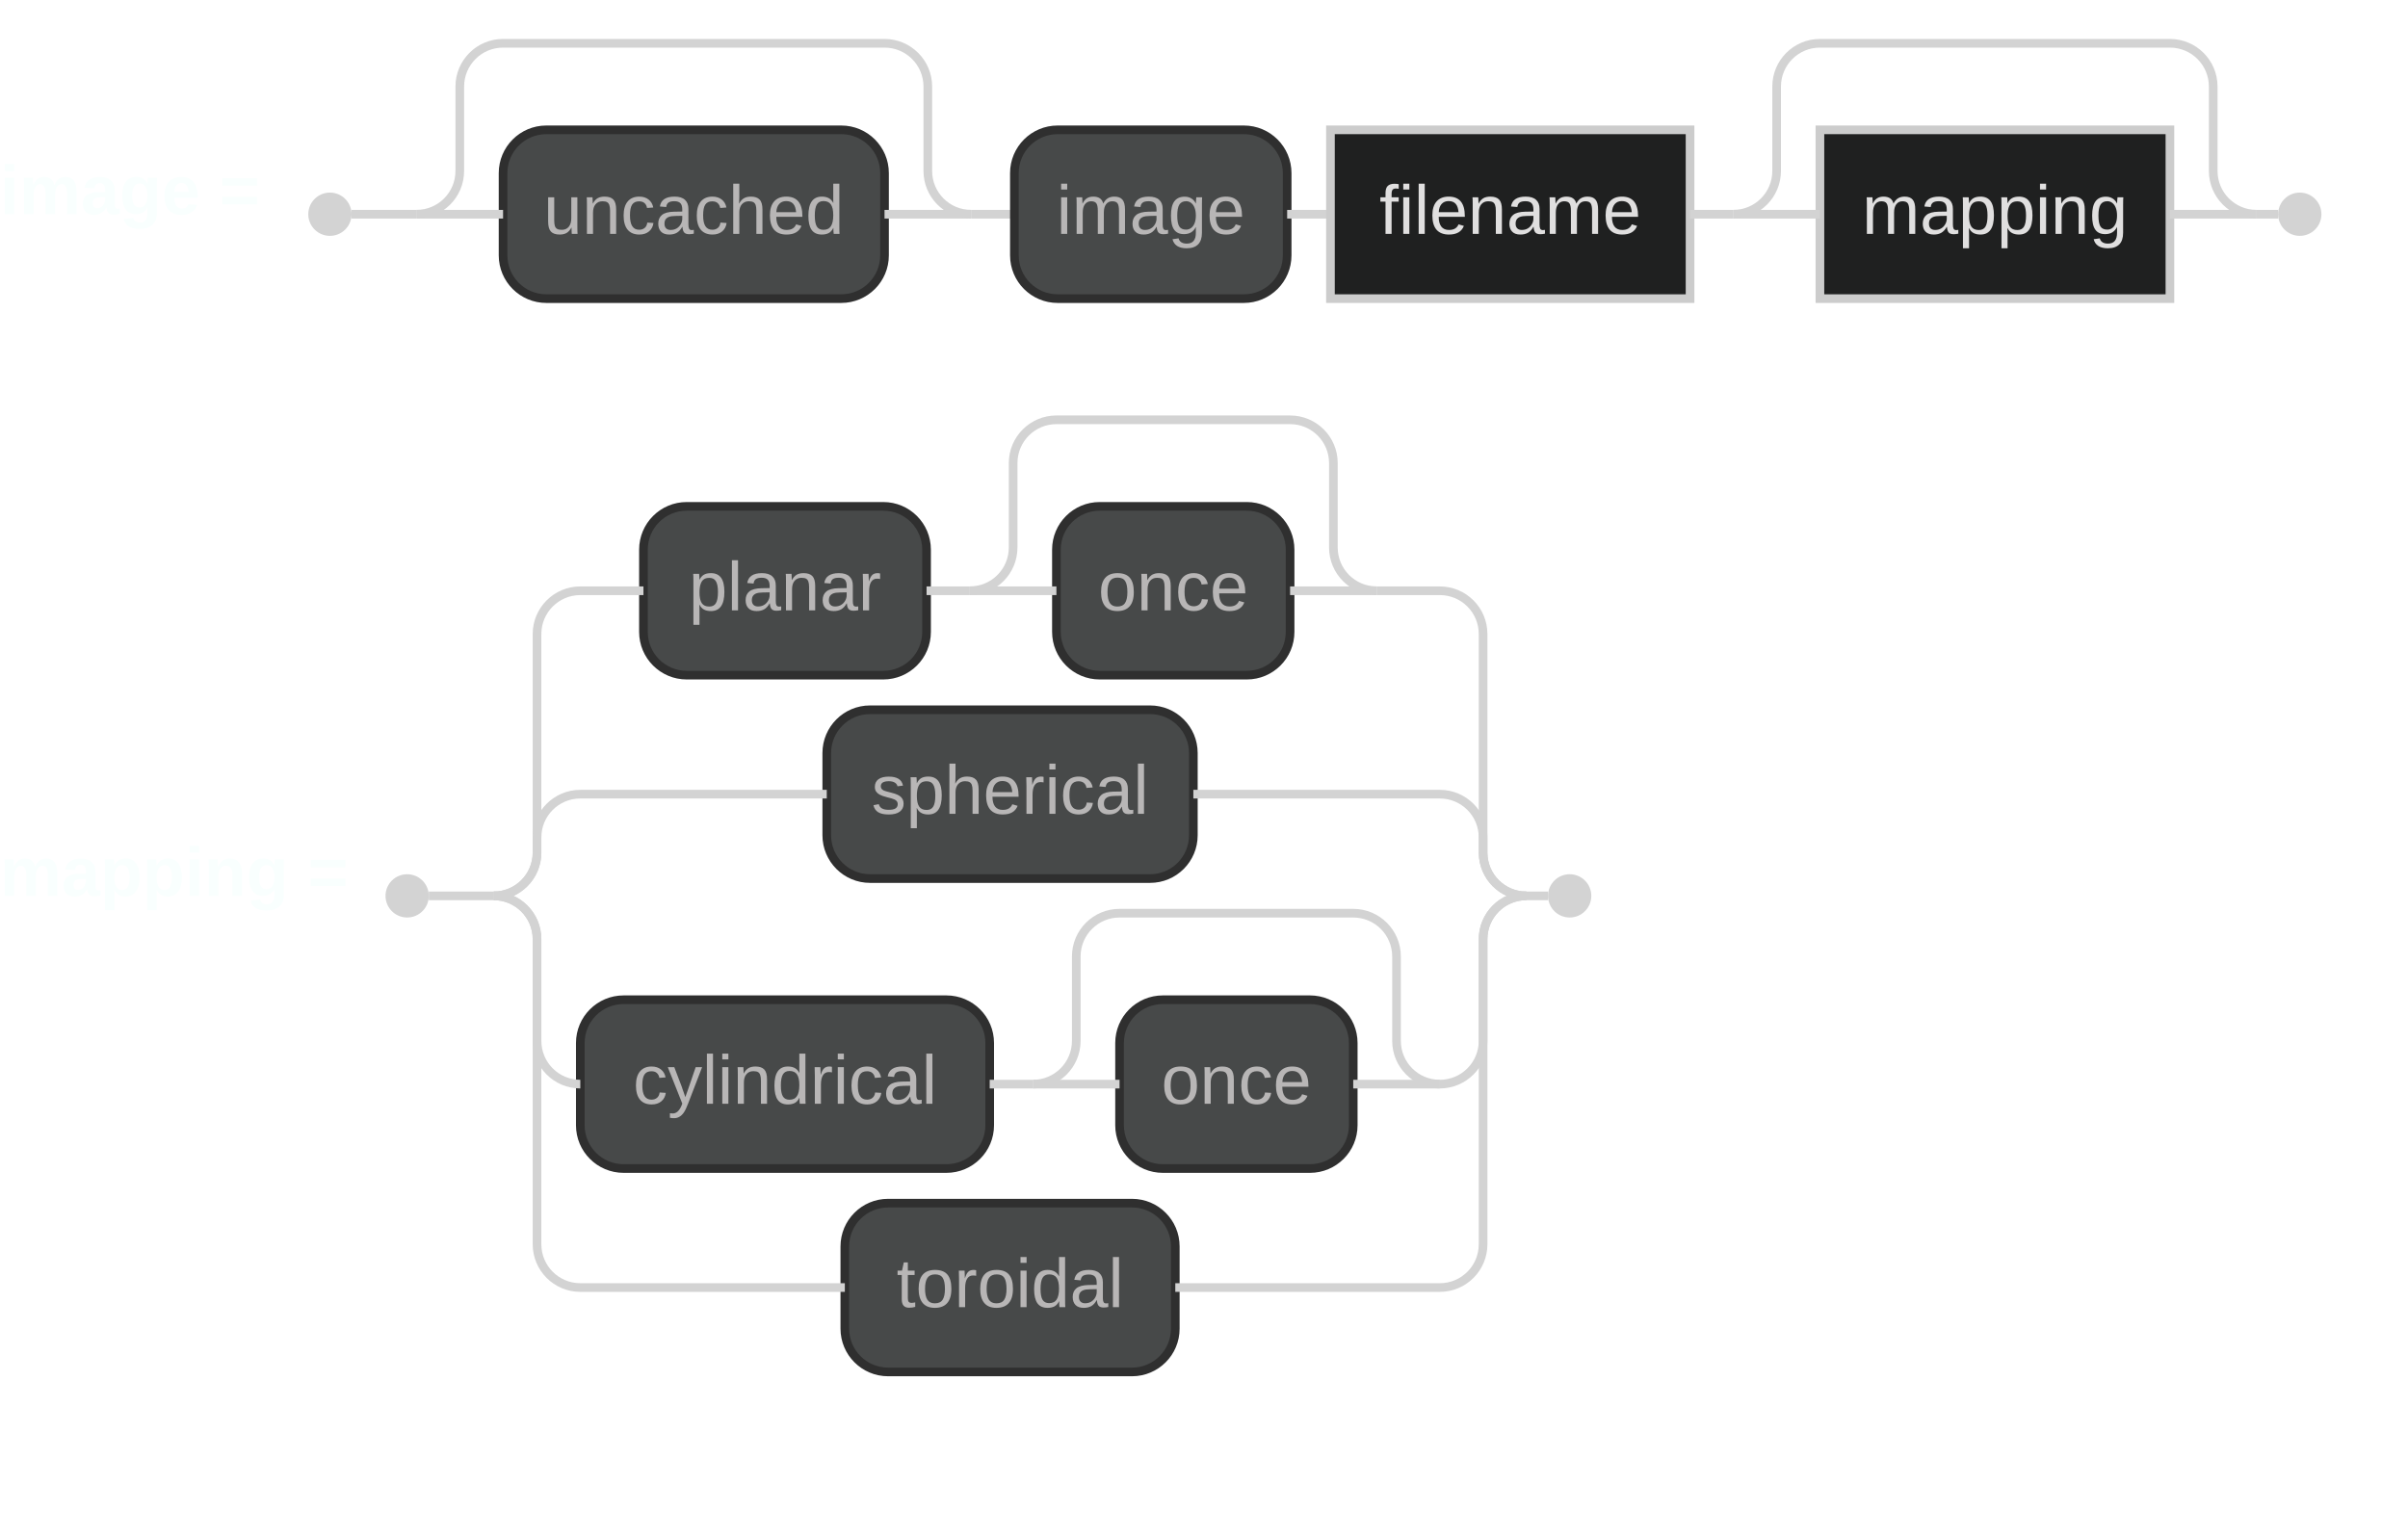
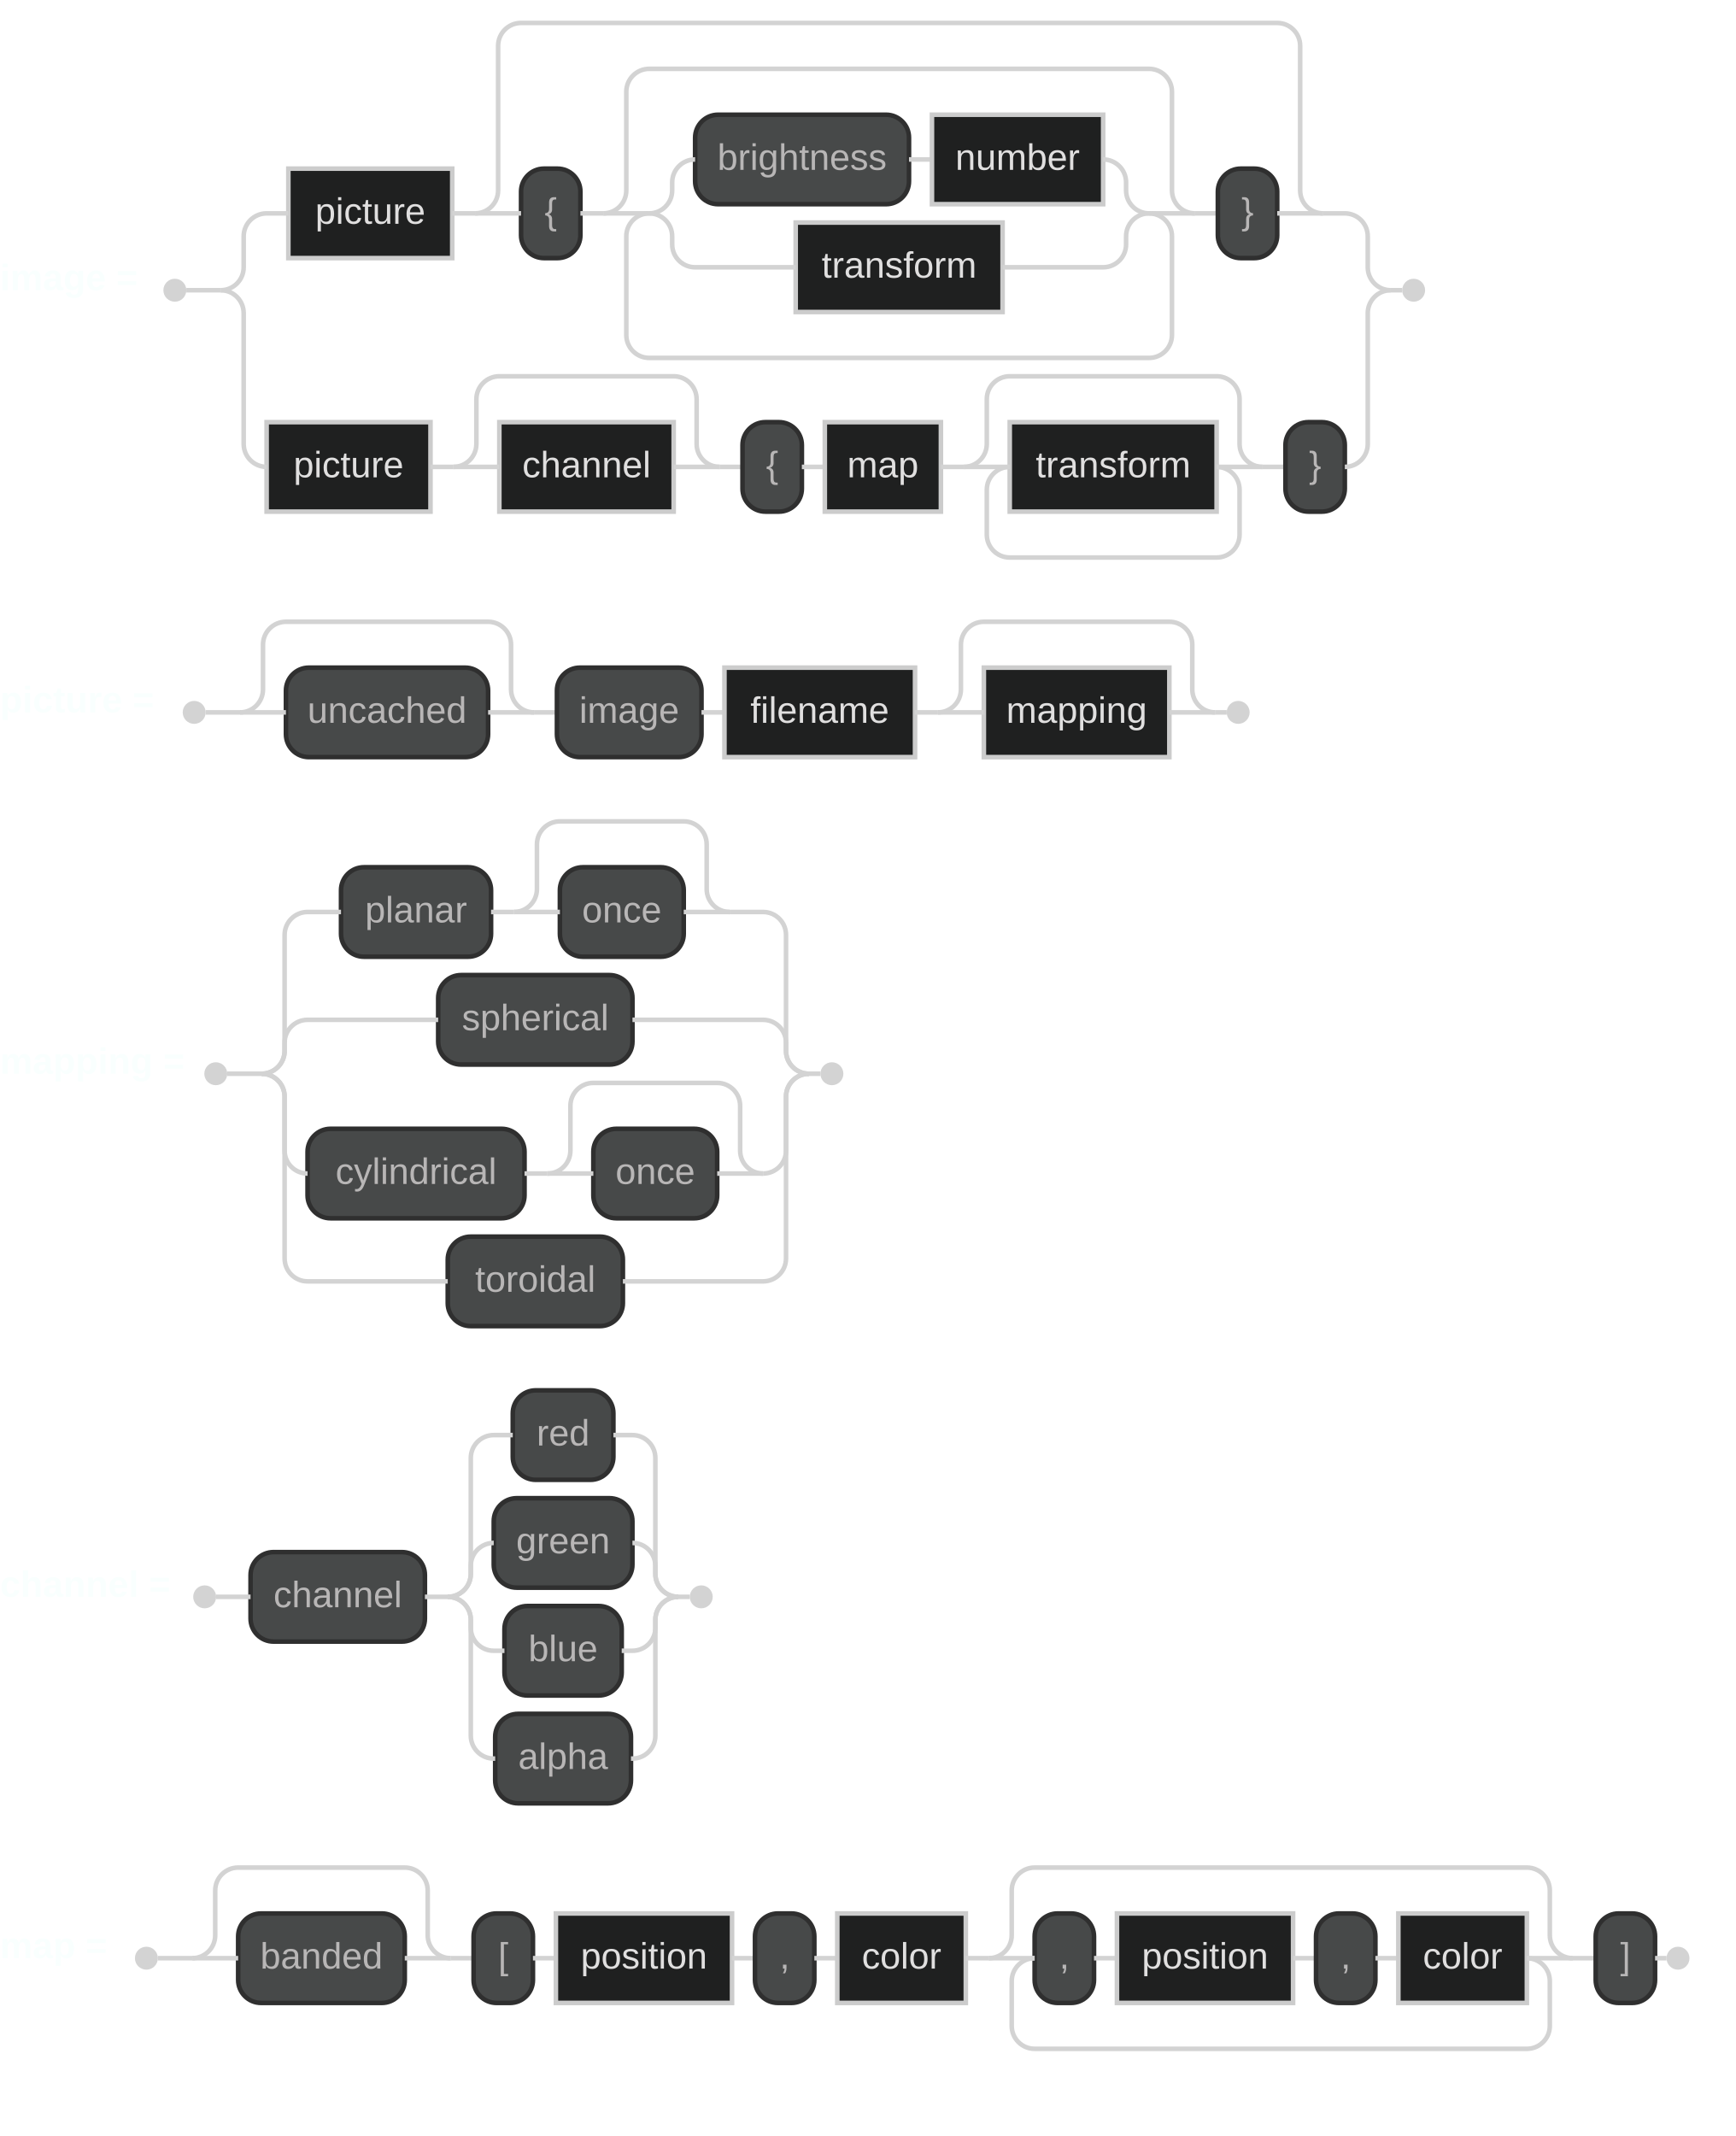
- <svg xmlns="http://www.w3.org/2000/svg" id="my-svg" width="100%" class="railroad-diagram" style="max-width: 556.297px; background-color: transparent;" viewBox="0 0 556.297 355" role="graphics-document document" aria-roledescription="railroadEbnf">
+ <svg xmlns="http://www.w3.org/2000/svg" id="my-svg" width="100%" class="railroad-diagram" style="max-width: 756.438px; background-color: transparent;" viewBox="0 0 756.438 931" role="graphics-document document" aria-roledescription="railroadEbnf">
  <style>#my-svg{font-family:"trebuchet ms",verdana,arial,sans-serif;font-size:16px;fill:#ccc;}@keyframes edge-animation-frame{from{stroke-dashoffset:0;}}@keyframes dash{to{stroke-dashoffset:0;}}#my-svg .edge-animation-slow{stroke-dasharray:9,5!important;stroke-dashoffset:900;animation:dash 50s linear infinite;stroke-linecap:round;}#my-svg .edge-animation-fast{stroke-dasharray:9,5!important;stroke-dashoffset:900;animation:dash 20s linear infinite;stroke-linecap:round;}#my-svg .error-icon{fill:#a44141;}#my-svg .error-text{fill:#ddd;stroke:#ddd;}#my-svg .edge-thickness-normal{stroke-width:1px;}#my-svg .edge-thickness-thick{stroke-width:3.5px;}#my-svg .edge-pattern-solid{stroke-dasharray:0;}#my-svg .edge-thickness-invisible{stroke-width:0;fill:none;}#my-svg .edge-pattern-dashed{stroke-dasharray:3;}#my-svg .edge-pattern-dotted{stroke-dasharray:2;}#my-svg .marker{fill:lightgrey;stroke:lightgrey;}#my-svg .marker.cross{stroke:lightgrey;}#my-svg svg{font-family:"trebuchet ms",verdana,arial,sans-serif;font-size:16px;}#my-svg p{margin:0;}#my-svg .railroad-diagram{font-family:"trebuchet ms",verdana,arial,sans-serif;font-size:16px;}#my-svg .railroad-terminal rect{fill:hsl(180, 1.587%, 28.353%);stroke:hsl(180, 0%, 18.353%);stroke-width:2px;}#my-svg .railroad-terminal text{fill:rgb(183.848, 181.552, 181.552);font-family:"trebuchet ms",verdana,arial,sans-serif;font-size:16px;text-anchor:middle;dominant-baseline:middle;}#my-svg .railroad-nonterminal rect{fill:#1f2020;stroke:#cccccc;stroke-width:2px;}#my-svg .railroad-nonterminal text{fill:#e0dfdf;font-family:"trebuchet ms",verdana,arial,sans-serif;font-size:16px;text-anchor:middle;dominant-baseline:middle;}#my-svg .railroad-line{stroke:lightgrey;stroke-width:2px;fill:none;}#my-svg .railroad-start circle,#my-svg .railroad-end circle{fill:lightgrey;}#my-svg .railroad-comment ellipse{fill:#181818;stroke:hsl(20, 0%, 2.353%);stroke-width:2px;}#my-svg .railroad-comment text{fill:rgb(223, 223.667, 224);font-style:italic;font-family:"trebuchet ms",verdana,arial,sans-serif;font-size:16px;text-anchor:middle;dominant-baseline:middle;}#my-svg .railroad-special rect{fill:hsl(20, 1.587%, 12.353%);stroke:hsl(20, 0%, 2.353%);stroke-width:2px;stroke-dasharray:5,3;}#my-svg .railroad-special text{fill:#e0dfdf;font-family:"trebuchet ms",verdana,arial,sans-serif;font-size:16px;text-anchor:middle;dominant-baseline:middle;}#my-svg .railroad-rule-name{font-weight:bold;fill:#F9FFFE;font-family:"trebuchet ms",verdana,arial,sans-serif;font-size:16px;}#my-svg .node .neo-node{stroke:#ccc;}#my-svg [data-look="neo"].node rect,#my-svg [data-look="neo"].cluster rect,#my-svg [data-look="neo"].node polygon{stroke:url(#my-svg-gradient);filter:drop-shadow( 1px 2px 2px rgba(185,185,185,1));}#my-svg [data-look="neo"].swimlane.cluster rect{filter:none;}#my-svg [data-look="neo"].node path{stroke:url(#my-svg-gradient);stroke-width:1px;}#my-svg [data-look="neo"].node .outer-path{filter:drop-shadow( 1px 2px 2px rgba(185,185,185,1));}#my-svg [data-look="neo"].node .neo-line path{stroke:#ccc;filter:none;}#my-svg [data-look="neo"].node circle{stroke:url(#my-svg-gradient);filter:drop-shadow( 1px 2px 2px rgba(185,185,185,1));}#my-svg [data-look="neo"].node circle .state-start{fill:#000000;}#my-svg [data-look="neo"].icon-shape .icon{fill:url(#my-svg-gradient);filter:drop-shadow( 1px 2px 2px rgba(185,185,185,1));}#my-svg [data-look="neo"].icon-shape .icon-neo path{stroke:url(#my-svg-gradient);filter:drop-shadow( 1px 2px 2px rgba(185,185,185,1));}#my-svg :root{--mermaid-font-family:"trebuchet ms",verdana,arial,sans-serif;}</style>
  <g />
  <g class="railroad-rule" transform="translate(0, 10)">
    <g transform="translate(96.21875, 0)">
+       <g class="railroad-choice">
+         <g class="railroad-sequence" transform="translate(29.46875, 0)">
+           <g class="railroad-nonterminal" transform="translate(0, 63.5)">
+             <rect x="0" y="0" width="71.438" height="39" />
+             <text x="35.719" y="19.5">picture</text>
+           </g>
+           <path class="railroad-line" d="M 71.438 83 L 81.438 83" />
+           <g class="railroad-optional" transform="translate(81.4375, 0)">
+             <g class="railroad-sequence" transform="translate(20, 20)">
+               <g class="railroad-terminal" transform="translate(0, 43.5)">
+                 <rect x="0" y="0" width="25.875" height="39" rx="10" ry="10" />
+                 <text x="12.938" y="19.5">{</text>
+               </g>
+               <path class="railroad-line" d="M 25.875 63 L 35.875 63" />
+               <g class="railroad-repetition" transform="translate(35.875, 0)">
+                 <g class="railroad-choice" transform="translate(20, 20)">
+                   <g class="railroad-sequence" transform="translate(20, 0)">
+                     <g class="railroad-terminal" transform="translate(0, 0)">
+                       <rect x="0" y="0" width="93.234" height="39" rx="10" ry="10" />
+                       <text x="46.617" y="19.5">brightness</text>
+                     </g>
+                     <path class="railroad-line" d="M 93.234 19.5 L 103.234 19.5" />
+                     <g class="railroad-nonterminal" transform="translate(103.2344, 0)">
+                       <rect x="0" y="0" width="74.625" height="39" />
+                       <text x="37.312" y="19.5">number</text>
+                     </g>
+                   </g>
+                   <path class="railroad-line" d="M 0 43 A 10 10 0 0 0 10 33 L 10 29.5 A 10 10 0 0 1 20 19.5 L 20 19.5" />
+                   <path class="railroad-line" d="M 197.859 19.5 L 197.859 19.5 A 10 10 0 0 1 207.859 29.5 L 207.859 33 A 10 10 0 0 0 217.859 43" />
+                   <g class="railroad-nonterminal" transform="translate(63.83594, 47)">
+                     <rect x="0" y="0" width="90.188" height="39" />
+                     <text x="45.094" y="19.5">transform</text>
+                   </g>
+                   <path class="railroad-line" d="M 0 43 A 10 10 0 0 1 10 53 L 10 56.5 A 10 10 0 0 0 20 66.5 L 63.836 66.5" />
+                   <path class="railroad-line" d="M 154.023 66.5 L 197.859 66.5 A 10 10 0 0 0 207.859 56.5 L 207.859 53 A 10 10 0 0 1 217.859 43" />
+                 </g>
+                 <path class="railroad-line" d="M 0 63 L 20 63" />
+                 <path class="railroad-line" d="M 237.859 63 L 257.859 63" />
+                 <path class="railroad-line" d="M 237.859 63 A 10 10 0 0 1 247.859 73 L 247.859 116 A 10 10 0 0 1 237.859 126 L 20 126 A 10 10 0 0 1 10 116 L 10 73 A 10 10 0 0 1 20 63" />
+                 <path class="railroad-line" d="M 0 63 A 10 10 0 0 0 10 53 L 10 10 A 10 10 0 0 1 20 0 L 237.859 0 A 10 10 0 0 1 247.859 10 L 247.859 53 A 10 10 0 0 0 257.859 63" />
+               </g>
+               <path class="railroad-line" d="M 293.734 63 L 303.734 63" />
+               <g class="railroad-terminal" transform="translate(303.7344, 43.5)">
+                 <rect x="0" y="0" width="25.875" height="39" rx="10" ry="10" />
+                 <text x="12.938" y="19.5">}</text>
+               </g>
+             </g>
+             <path class="railroad-line" d="M 0 83 L 20 83" />
+             <path class="railroad-line" d="M 349.609 83 L 369.609 83" />
+             <path class="railroad-line" d="M 0 83 A 10 10 0 0 0 10 73 L 10 10 A 10 10 0 0 1 20 0 L 349.609 0 A 10 10 0 0 1 359.609 10 L 359.609 73 A 10 10 0 0 0 369.609 83" />
+           </g>
+         </g>
+         <path class="railroad-line" d="M 0 116.5 A 10 10 0 0 0 10 106.5 L 10 93 A 10 10 0 0 1 20 83 L 29.469 83" />
+         <path class="railroad-line" d="M 480.516 83 L 489.984 83 A 10 10 0 0 1 499.984 93 L 499.984 106.5 A 10 10 0 0 0 509.984 116.5" />
+         <g class="railroad-sequence" transform="translate(20, 154)">
+           <g class="railroad-nonterminal" transform="translate(0, 20)">
+             <rect x="0" y="0" width="71.438" height="39" />
+             <text x="35.719" y="19.5">picture</text>
+           </g>
+           <path class="railroad-line" d="M 71.438 39.5 L 81.438 39.5" />
+           <g class="railroad-optional" transform="translate(81.4375, 0)">
+             <g class="railroad-nonterminal" transform="translate(20, 20)">
+               <rect x="0" y="0" width="76" height="39" />
+               <text x="38" y="19.5">channel</text>
+             </g>
+             <path class="railroad-line" d="M 0 39.5 L 20 39.5" />
+             <path class="railroad-line" d="M 96 39.5 L 116 39.5" />
+             <path class="railroad-line" d="M 0 39.5 A 10 10 0 0 0 10 29.5 L 10 10 A 10 10 0 0 1 20 0 L 96 0 A 10 10 0 0 1 106 10 L 106 29.5 A 10 10 0 0 0 116 39.5" />
+           </g>
+           <path class="railroad-line" d="M 197.438 39.5 L 207.438 39.5" />
+           <g class="railroad-terminal" transform="translate(207.4375, 20)">
+             <rect x="0" y="0" width="25.875" height="39" rx="10" ry="10" />
+             <text x="12.938" y="19.5">{</text>
+           </g>
+           <path class="railroad-line" d="M 233.312 39.5 L 243.312 39.5" />
+           <g class="railroad-nonterminal" transform="translate(243.3125, 20)">
+             <rect x="0" y="0" width="50.609" height="39" />
+             <text x="25.305" y="19.5">map</text>
+           </g>
+           <path class="railroad-line" d="M 293.922 39.5 L 303.922 39.5" />
+           <g class="railroad-repetition" transform="translate(303.9219, 0)">
+             <g class="railroad-nonterminal" transform="translate(20, 20)">
+               <rect x="0" y="0" width="90.188" height="39" />
+               <text x="45.094" y="19.5">transform</text>
+             </g>
+             <path class="railroad-line" d="M 0 39.5 L 20 39.5" />
+             <path class="railroad-line" d="M 110.188 39.5 L 130.188 39.5" />
+             <path class="railroad-line" d="M 110.188 39.5 A 10 10 0 0 1 120.188 49.5 L 120.188 69 A 10 10 0 0 1 110.188 79 L 20 79 A 10 10 0 0 1 10 69 L 10 49.5 A 10 10 0 0 1 20 39.5" />
+             <path class="railroad-line" d="M 0 39.5 A 10 10 0 0 0 10 29.5 L 10 10 A 10 10 0 0 1 20 0 L 110.188 0 A 10 10 0 0 1 120.188 10 L 120.188 29.5 A 10 10 0 0 0 130.188 39.5" />
+           </g>
+           <path class="railroad-line" d="M 434.109 39.5 L 444.109 39.5" />
+           <g class="railroad-terminal" transform="translate(444.1094, 20)">
+             <rect x="0" y="0" width="25.875" height="39" rx="10" ry="10" />
+             <text x="12.938" y="19.5">}</text>
+           </g>
+         </g>
+         <path class="railroad-line" d="M 0 116.5 A 10 10 0 0 1 10 126.5 L 10 183.5 A 10 10 0 0 0 20 193.5 L 20 193.5" />
+         <path class="railroad-line" d="M 489.984 193.5 L 489.984 193.5 A 10 10 0 0 0 499.984 183.5 L 499.984 126.5 A 10 10 0 0 1 509.984 116.5" />
+       </g>
+     </g>
+     <g class="railroad-rule-name-group">
+       <text class="railroad-rule-name" x="0" y="116.5">image =</text>
+     </g>
+     <g class="railroad-start">
+       <circle cx="76.219" cy="116.5" r="5" />
+     </g>
+     <g class="railroad-end">
+       <circle cx="616.203" cy="116.5" r="5" />
+     </g>
+     <path class="railroad-line" d="M 81.219 116.5 L 96.219 116.5" />
+     <path class="railroad-line" d="M 606.203 116.5 L 611.203 116.5" />
+   </g>
+   <g class="railroad-rule" transform="translate(0, 271)">
+     <g transform="translate(104.6406, 0)">
      <g class="railroad-sequence">
        <g class="railroad-optional" transform="translate(0, 0)">
          <g class="railroad-terminal" transform="translate(20, 20)">
            <rect x="0" y="0" width="88.125" height="39" rx="10" ry="10" />
            <text x="44.062" y="19.5">uncached</text>
          </g>
          <path class="railroad-line" d="M 0 39.5 L 20 39.5" />
          <path class="railroad-line" d="M 108.125 39.5 L 128.125 39.5" />
          <path class="railroad-line" d="M 0 39.5 A 10 10 0 0 0 10 29.5 L 10 10 A 10 10 0 0 1 20 0 L 108.125 0 A 10 10 0 0 1 118.125 10 L 118.125 29.5 A 10 10 0 0 0 128.125 39.5" />
        </g>
        <path class="railroad-line" d="M 128.125 39.5 L 138.125 39.5" />
        <g class="railroad-terminal" transform="translate(138.125, 20)">
          <rect x="0" y="0" width="63.016" height="39" rx="10" ry="10" />
          <text x="31.508" y="19.5">image</text>
        </g>
        <path class="railroad-line" d="M 201.141 39.5 L 211.141 39.5" />
        <g class="railroad-nonterminal" transform="translate(211.1406, 20)">
          <rect x="0" y="0" width="83.078" height="39" />
          <text x="41.539" y="19.5">filename</text>
        </g>
        <path class="railroad-line" d="M 294.219 39.5 L 304.219 39.5" />
        <g class="railroad-optional" transform="translate(304.2188, 0)">
          <g class="railroad-nonterminal" transform="translate(20, 20)">
            <rect x="0" y="0" width="80.859" height="39" />
            <text x="40.43" y="19.5">mapping</text>
          </g>
          <path class="railroad-line" d="M 0 39.5 L 20 39.5" />
          <path class="railroad-line" d="M 100.859 39.5 L 120.859 39.5" />
          <path class="railroad-line" d="M 0 39.5 A 10 10 0 0 0 10 29.5 L 10 10 A 10 10 0 0 1 20 0 L 100.859 0 A 10 10 0 0 1 110.859 10 L 110.859 29.5 A 10 10 0 0 0 120.859 39.5" />
        </g>
      </g>
    </g>
    <g class="railroad-rule-name-group">
-       <text class="railroad-rule-name" x="0" y="39.5">image =</text>
-     </g>
-     <g class="railroad-start">
-       <circle cx="76.219" cy="39.5" r="5" />
-     </g>
-     <g class="railroad-end">
-       <circle cx="531.297" cy="39.5" r="5" />
-     </g>
-     <path class="railroad-line" d="M 81.219 39.5 L 96.219 39.5" />
-     <path class="railroad-line" d="M 521.297 39.5 L 526.297 39.5" />
-   </g>
-   <g class="railroad-rule" transform="translate(0, 97)">
+       <text class="railroad-rule-name" x="0" y="39.5">picture =</text>
+     </g>
+     <g class="railroad-start">
+       <circle cx="84.641" cy="39.5" r="5" />
+     </g>
+     <g class="railroad-end">
+       <circle cx="539.719" cy="39.5" r="5" />
+     </g>
+     <path class="railroad-line" d="M 89.641 39.5 L 104.641 39.5" />
+     <path class="railroad-line" d="M 529.719 39.5 L 534.719 39.5" />
+   </g>
+   <g class="railroad-rule" transform="translate(0, 358)">
    <g transform="translate(114.0625, 0)">
      <g class="railroad-choice">
        <g class="railroad-sequence" transform="translate(34.58594, 0)">
          <g class="railroad-terminal" transform="translate(0, 20)">
            <rect x="0" y="0" width="65.406" height="39" rx="10" ry="10" />
            <text x="32.703" y="19.5">planar</text>
          </g>
          <path class="railroad-line" d="M 65.406 39.5 L 75.406 39.5" />
          <g class="railroad-optional" transform="translate(75.40625, 0)">
            <g class="railroad-terminal" transform="translate(20, 20)">
              <rect x="0" y="0" width="53.984" height="39" rx="10" ry="10" />
              <text x="26.992" y="19.5">once</text>
            </g>
            <path class="railroad-line" d="M 0 39.5 L 20 39.5" />
            <path class="railroad-line" d="M 73.984 39.5 L 93.984 39.5" />
            <path class="railroad-line" d="M 0 39.5 A 10 10 0 0 0 10 29.5 L 10 10 A 10 10 0 0 1 20 0 L 73.984 0 A 10 10 0 0 1 83.984 10 L 83.984 29.5 A 10 10 0 0 0 93.984 39.5" />
          </g>
        </g>
        <path class="railroad-line" d="M 0 110 A 10 10 0 0 0 10 100 L 10 49.5 A 10 10 0 0 1 20 39.5 L 34.586 39.5" />
        <path class="railroad-line" d="M 203.977 39.5 L 218.562 39.5 A 10 10 0 0 1 228.562 49.5 L 228.562 100 A 10 10 0 0 0 238.562 110" />
        <g class="railroad-terminal" transform="translate(76.9375, 67)">
          <rect x="0" y="0" width="84.688" height="39" rx="10" ry="10" />
          <text x="42.344" y="19.5">spherical</text>
        </g>
        <path class="railroad-line" d="M 0 110 A 10 10 0 0 0 10 100 L 10 96.5 A 10 10 0 0 1 20 86.5 L 76.938 86.5" />
        <path class="railroad-line" d="M 161.625 86.5 L 218.562 86.5 A 10 10 0 0 1 228.562 96.5 L 228.562 100 A 10 10 0 0 0 238.562 110" />
        <g class="railroad-sequence" transform="translate(20, 114)">
          <g class="railroad-terminal" transform="translate(0, 20)">
            <rect x="0" y="0" width="94.578" height="39" rx="10" ry="10" />
            <text x="47.289" y="19.5">cylindrical</text>
          </g>
          <path class="railroad-line" d="M 94.578 39.5 L 104.578 39.5" />
          <g class="railroad-optional" transform="translate(104.5781, 0)">
            <g class="railroad-terminal" transform="translate(20, 20)">
              <rect x="0" y="0" width="53.984" height="39" rx="10" ry="10" />
              <text x="26.992" y="19.5">once</text>
            </g>
            <path class="railroad-line" d="M 0 39.5 L 20 39.5" />
            <path class="railroad-line" d="M 73.984 39.5 L 93.984 39.5" />
            <path class="railroad-line" d="M 0 39.5 A 10 10 0 0 0 10 29.5 L 10 10 A 10 10 0 0 1 20 0 L 73.984 0 A 10 10 0 0 1 83.984 10 L 83.984 29.5 A 10 10 0 0 0 93.984 39.5" />
          </g>
        </g>
        <path class="railroad-line" d="M 0 110 A 10 10 0 0 1 10 120 L 10 143.5 A 10 10 0 0 0 20 153.5 L 20 153.5" />
        <path class="railroad-line" d="M 218.562 153.5 L 218.562 153.5 A 10 10 0 0 0 228.562 143.5 L 228.562 120 A 10 10 0 0 1 238.562 110" />
        <g class="railroad-terminal" transform="translate(81.10938, 181)">
          <rect x="0" y="0" width="76.344" height="39" rx="10" ry="10" />
          <text x="38.172" y="19.5">toroidal</text>
        </g>
        <path class="railroad-line" d="M 0 110 A 10 10 0 0 1 10 120 L 10 190.5 A 10 10 0 0 0 20 200.5 L 81.109 200.5" />
        <path class="railroad-line" d="M 157.453 200.5 L 218.562 200.5 A 10 10 0 0 0 228.562 190.5 L 228.562 120 A 10 10 0 0 1 238.562 110" />
      </g>
    </g>
    <g class="railroad-rule-name-group">
      <text class="railroad-rule-name" x="0" y="110">mapping =</text>
    </g>
    <g class="railroad-start">
      <circle cx="94.062" cy="110" r="5" />
    </g>
    <g class="railroad-end">
      <circle cx="362.625" cy="110" r="5" />
    </g>
    <path class="railroad-line" d="M 99.062 110 L 114.062 110" />
    <path class="railroad-line" d="M 352.625 110 L 357.625 110" />
  </g>
+   <g class="railroad-rule" transform="translate(0, 606)">
+     <g transform="translate(109.2188, 0)">
+       <g class="railroad-sequence">
+         <g class="railroad-terminal" transform="translate(0, 70.5)">
+           <rect x="0" y="0" width="76" height="39" rx="10" ry="10" />
+           <text x="38" y="19.5">channel</text>
+         </g>
+         <path class="railroad-line" d="M 76 90 L 86 90" />
+         <g class="railroad-choice" transform="translate(86, 0)">
+           <g class="railroad-terminal" transform="translate(28.29688, 0)">
+             <rect x="0" y="0" width="43.859" height="39" rx="10" ry="10" />
+             <text x="21.93" y="19.5">red</text>
+           </g>
+           <path class="railroad-line" d="M 0 90 A 10 10 0 0 0 10 80 L 10 29.5 A 10 10 0 0 1 20 19.5 L 28.297 19.5" />
+           <path class="railroad-line" d="M 72.156 19.5 L 80.453 19.5 A 10 10 0 0 1 90.453 29.5 L 90.453 80 A 10 10 0 0 0 100.453 90" />
+           <g class="railroad-terminal" transform="translate(20, 47)">
+             <rect x="0" y="0" width="60.453" height="39" rx="10" ry="10" />
+             <text x="30.227" y="19.5">green</text>
+           </g>
+           <path class="railroad-line" d="M 0 90 A 10 10 0 0 0 10 80 L 10 76.5 A 10 10 0 0 1 20 66.5 L 20 66.5" />
+           <path class="railroad-line" d="M 80.453 66.5 L 80.453 66.5 A 10 10 0 0 1 90.453 76.5 L 90.453 80 A 10 10 0 0 0 100.453 90" />
+           <g class="railroad-terminal" transform="translate(24.67188, 94)">
+             <rect x="0" y="0" width="51.109" height="39" rx="10" ry="10" />
+             <text x="25.555" y="19.5">blue</text>
+           </g>
+           <path class="railroad-line" d="M 0 90 A 10 10 0 0 1 10 100 L 10 103.5 A 10 10 0 0 0 20 113.5 L 24.672 113.5" />
+           <path class="railroad-line" d="M 75.781 113.5 L 80.453 113.5 A 10 10 0 0 0 90.453 103.5 L 90.453 100 A 10 10 0 0 1 100.453 90" />
+           <g class="railroad-terminal" transform="translate(20.63281, 141)">
+             <rect x="0" y="0" width="59.188" height="39" rx="10" ry="10" />
+             <text x="29.594" y="19.5">alpha</text>
+           </g>
+           <path class="railroad-line" d="M 0 90 A 10 10 0 0 1 10 100 L 10 150.5 A 10 10 0 0 0 20 160.5 L 20.633 160.5" />
+           <path class="railroad-line" d="M 79.82 160.5 L 80.453 160.5 A 10 10 0 0 0 90.453 150.5 L 90.453 100 A 10 10 0 0 1 100.453 90" />
+         </g>
+       </g>
+     </g>
+     <g class="railroad-rule-name-group">
+       <text class="railroad-rule-name" x="0" y="90">channel =</text>
+     </g>
+     <g class="railroad-start">
+       <circle cx="89.219" cy="90" r="5" />
+     </g>
+     <g class="railroad-end">
+       <circle cx="305.672" cy="90" r="5" />
+     </g>
+     <path class="railroad-line" d="M 94.219 90 L 109.219 90" />
+     <path class="railroad-line" d="M 295.672 90 L 300.672 90" />
+   </g>
+   <g class="railroad-rule" transform="translate(0, 814)">
+     <g transform="translate(83.8125, 0)">
+       <g class="railroad-sequence">
+         <g class="railroad-optional" transform="translate(0, 0)">
+           <g class="railroad-terminal" transform="translate(20, 20)">
+             <rect x="0" y="0" width="72.625" height="39" rx="10" ry="10" />
+             <text x="36.312" y="19.5">banded</text>
+           </g>
+           <path class="railroad-line" d="M 0 39.5 L 20 39.5" />
+           <path class="railroad-line" d="M 92.625 39.5 L 112.625 39.5" />
+           <path class="railroad-line" d="M 0 39.5 A 10 10 0 0 0 10 29.5 L 10 10 A 10 10 0 0 1 20 0 L 92.625 0 A 10 10 0 0 1 102.625 10 L 102.625 29.5 A 10 10 0 0 0 112.625 39.5" />
+         </g>
+         <path class="railroad-line" d="M 112.625 39.5 L 122.625 39.5" />
+         <g class="railroad-terminal" transform="translate(122.625, 20)">
+           <rect x="0" y="0" width="25.875" height="39" rx="10" ry="10" />
+           <text x="12.938" y="19.5">[</text>
+         </g>
+         <path class="railroad-line" d="M 148.5 39.5 L 158.5 39.5" />
+         <g class="railroad-nonterminal" transform="translate(158.5, 20)">
+           <rect x="0" y="0" width="76.781" height="39" />
+           <text x="38.391" y="19.5">position</text>
+         </g>
+         <path class="railroad-line" d="M 235.281 39.5 L 245.281 39.5" />
+         <g class="railroad-terminal" transform="translate(245.2812, 20)">
+           <rect x="0" y="0" width="25.875" height="39" rx="10" ry="10" />
+           <text x="12.938" y="19.5">,</text>
+         </g>
+         <path class="railroad-line" d="M 271.156 39.5 L 281.156 39.5" />
+         <g class="railroad-nonterminal" transform="translate(281.1562, 20)">
+           <rect x="0" y="0" width="56.031" height="39" />
+           <text x="28.016" y="19.5">color</text>
+         </g>
+         <path class="railroad-line" d="M 337.188 39.5 L 347.188 39.5" />
+         <g class="railroad-repetition" transform="translate(347.1875, 0)">
+           <g class="railroad-sequence" transform="translate(20, 20)">
+             <g class="railroad-terminal" transform="translate(0, 0)">
+               <rect x="0" y="0" width="25.875" height="39" rx="10" ry="10" />
+               <text x="12.938" y="19.5">,</text>
+             </g>
+             <path class="railroad-line" d="M 25.875 19.5 L 35.875 19.5" />
+             <g class="railroad-nonterminal" transform="translate(35.875, 0)">
+               <rect x="0" y="0" width="76.781" height="39" />
+               <text x="38.391" y="19.5">position</text>
+             </g>
+             <path class="railroad-line" d="M 112.656 19.5 L 122.656 19.5" />
+             <g class="railroad-terminal" transform="translate(122.6562, 0)">
+               <rect x="0" y="0" width="25.875" height="39" rx="10" ry="10" />
+               <text x="12.938" y="19.5">,</text>
+             </g>
+             <path class="railroad-line" d="M 148.531 19.5 L 158.531 19.5" />
+             <g class="railroad-nonterminal" transform="translate(158.5312, 0)">
+               <rect x="0" y="0" width="56.031" height="39" />
+               <text x="28.016" y="19.5">color</text>
+             </g>
+           </g>
+           <path class="railroad-line" d="M 0 39.5 L 20 39.5" />
+           <path class="railroad-line" d="M 234.562 39.5 L 254.562 39.5" />
+           <path class="railroad-line" d="M 234.562 39.5 A 10 10 0 0 1 244.562 49.5 L 244.562 69 A 10 10 0 0 1 234.562 79 L 20 79 A 10 10 0 0 1 10 69 L 10 49.5 A 10 10 0 0 1 20 39.5" />
+           <path class="railroad-line" d="M 0 39.5 A 10 10 0 0 0 10 29.5 L 10 10 A 10 10 0 0 1 20 0 L 234.562 0 A 10 10 0 0 1 244.562 10 L 244.562 29.5 A 10 10 0 0 0 254.562 39.5" />
+         </g>
+         <path class="railroad-line" d="M 601.75 39.5 L 611.75 39.5" />
+         <g class="railroad-terminal" transform="translate(611.75, 20)">
+           <rect x="0" y="0" width="25.875" height="39" rx="10" ry="10" />
+           <text x="12.938" y="19.5">]</text>
+         </g>
+       </g>
+     </g>
+     <g class="railroad-rule-name-group">
+       <text class="railroad-rule-name" x="0" y="39.5">map =</text>
+     </g>
+     <g class="railroad-start">
+       <circle cx="63.812" cy="39.5" r="5" />
+     </g>
+     <g class="railroad-end">
+       <circle cx="731.438" cy="39.5" r="5" />
+     </g>
+     <path class="railroad-line" d="M 68.812 39.5 L 83.812 39.5" />
+     <path class="railroad-line" d="M 721.438 39.5 L 726.438 39.5" />
+   </g>
</svg>
